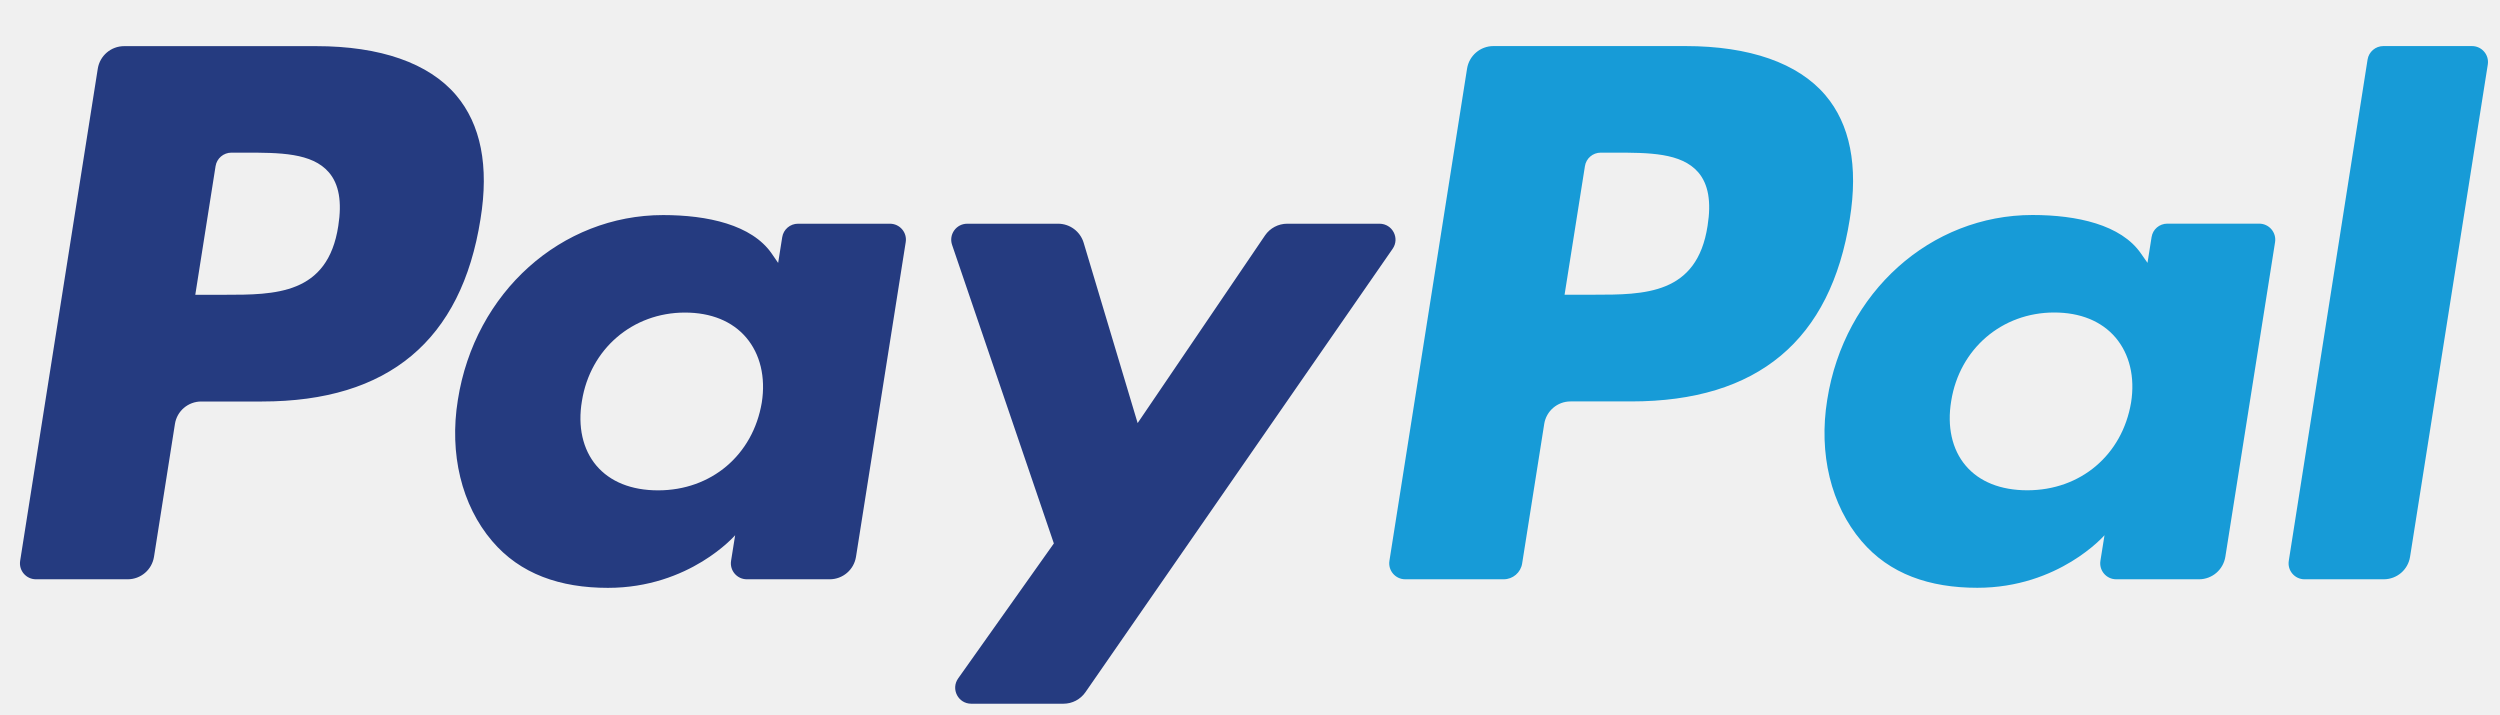
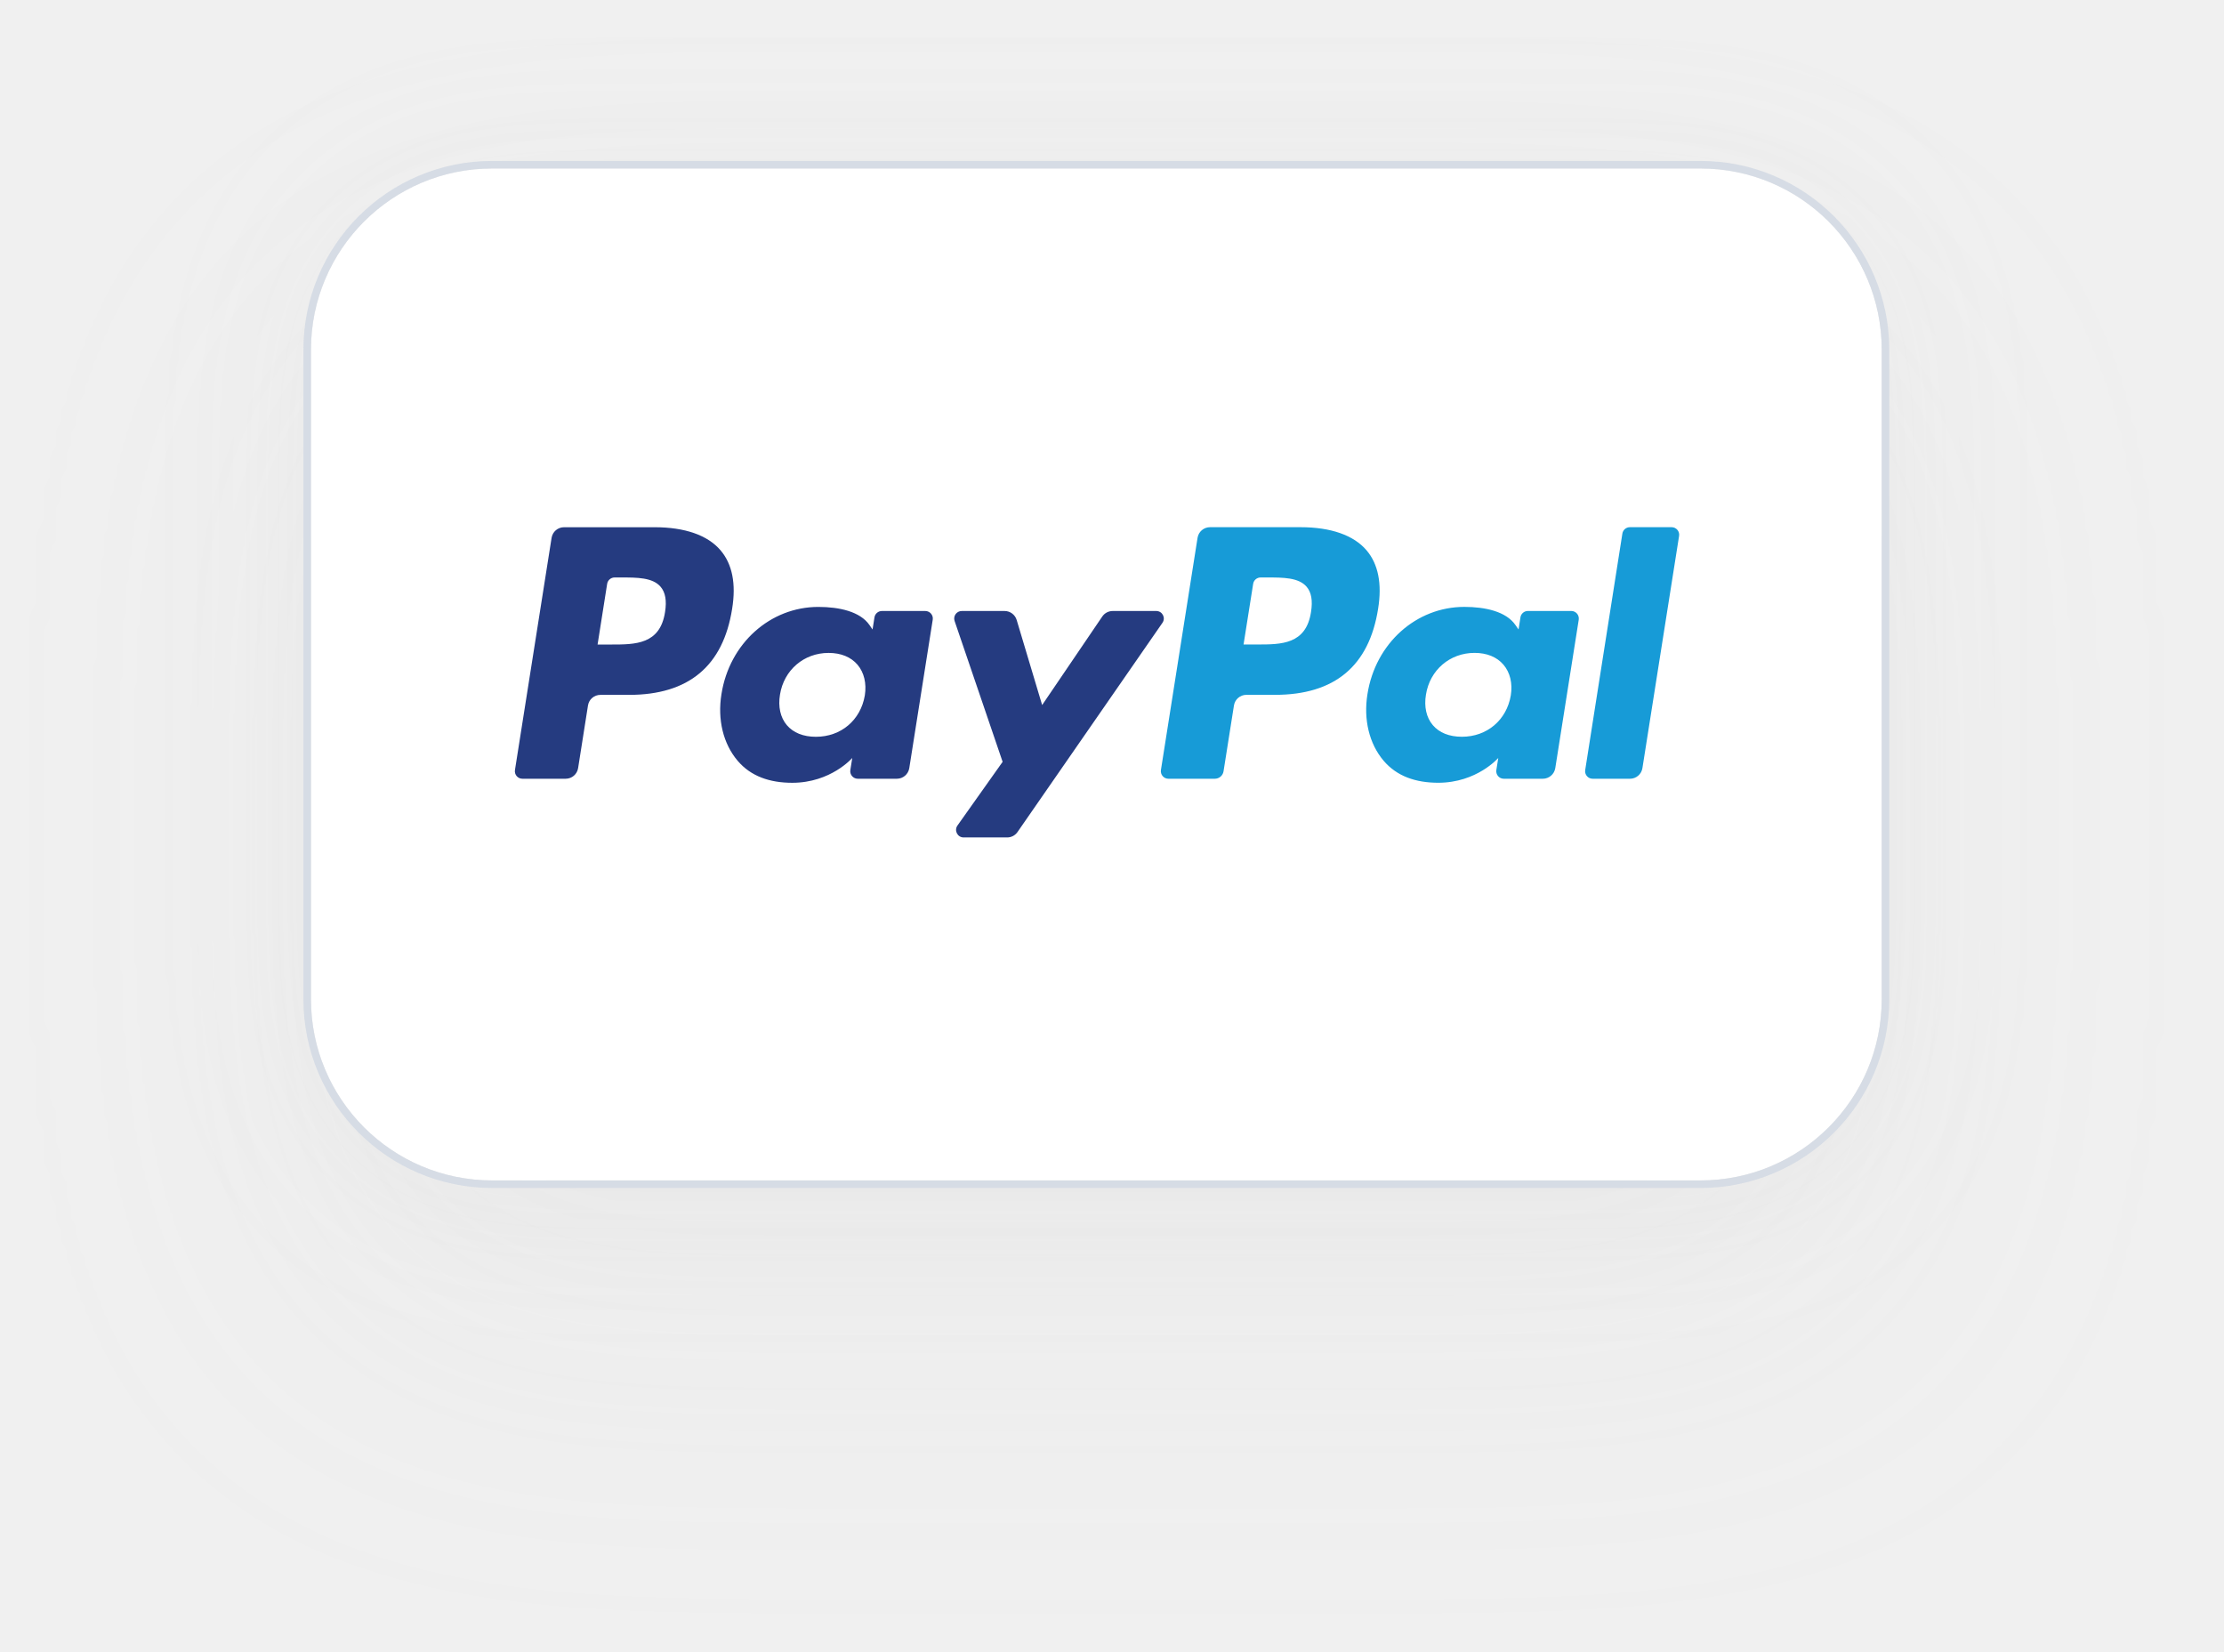
- <svg xmlns="http://www.w3.org/2000/svg" width="35" height="10" viewBox="0 0 35 10" fill="none">
-   <path fill-rule="evenodd" clip-rule="evenodd" d="M4.426 0.646H1.738C1.554 0.646 1.398 0.78 1.369 0.961L0.282 7.852C0.261 7.988 0.366 8.11 0.504 8.11H1.787C1.971 8.11 2.127 7.977 2.156 7.795L2.449 5.936C2.477 5.754 2.634 5.621 2.818 5.621H3.668C5.439 5.621 6.46 4.764 6.727 3.067C6.848 2.324 6.732 1.741 6.385 1.332C6.003 0.883 5.325 0.646 4.426 0.646ZM4.736 3.163C4.589 4.127 3.852 4.127 3.139 4.127H2.734L3.018 2.326C3.035 2.217 3.13 2.137 3.24 2.137H3.425C3.911 2.137 4.369 2.137 4.605 2.414C4.746 2.579 4.789 2.824 4.736 3.163ZM12.459 3.132H11.172C11.062 3.132 10.968 3.212 10.951 3.321L10.894 3.681L10.804 3.55C10.525 3.146 9.904 3.011 9.284 3.011C7.862 3.011 6.647 4.088 6.41 5.599C6.288 6.352 6.462 7.073 6.89 7.575C7.282 8.037 7.843 8.23 8.511 8.23C9.657 8.23 10.292 7.493 10.292 7.493L10.235 7.851C10.213 7.988 10.319 8.11 10.456 8.11H11.615C11.799 8.11 11.955 7.977 11.984 7.795L12.68 3.39C12.702 3.255 12.597 3.132 12.459 3.132ZM10.665 5.636C10.541 6.372 9.957 6.865 9.213 6.865C8.84 6.865 8.541 6.745 8.349 6.518C8.159 6.293 8.086 5.972 8.147 5.614C8.263 4.885 8.856 4.376 9.589 4.376C9.955 4.376 10.252 4.497 10.447 4.726C10.643 4.957 10.721 5.28 10.665 5.636ZM18.02 3.132H19.313C19.494 3.132 19.6 3.335 19.497 3.483L15.196 9.691C15.126 9.792 15.011 9.852 14.889 9.852H13.597C13.415 9.852 13.309 9.647 13.414 9.498L14.754 7.608L13.329 3.428C13.28 3.283 13.387 3.132 13.542 3.132H14.813C14.978 3.132 15.123 3.24 15.171 3.398L15.927 5.923L17.711 3.295C17.781 3.193 17.897 3.132 18.02 3.132Z" fill="#253B80" />
-   <path fill-rule="evenodd" clip-rule="evenodd" d="M32.043 7.851L33.146 0.834C33.163 0.726 33.257 0.645 33.367 0.645H34.608C34.745 0.645 34.851 0.768 34.829 0.904L33.741 7.794C33.713 7.976 33.557 8.11 33.372 8.11H32.263C32.126 8.11 32.021 7.987 32.043 7.851ZM23.596 0.645H20.908C20.724 0.645 20.568 0.779 20.539 0.96L19.452 7.851C19.43 7.987 19.536 8.11 19.673 8.11H21.052C21.18 8.11 21.29 8.016 21.31 7.889L21.619 5.936C21.647 5.754 21.804 5.62 21.987 5.62H22.837C24.608 5.62 25.63 4.764 25.897 3.066C26.017 2.324 25.902 1.74 25.554 1.331C25.172 0.883 24.495 0.645 23.596 0.645ZM23.906 3.162C23.759 4.126 23.022 4.126 22.309 4.126H21.904L22.189 2.326C22.206 2.217 22.3 2.137 22.41 2.137H22.596C23.081 2.137 23.539 2.137 23.776 2.413C23.917 2.578 23.96 2.823 23.906 3.162ZM31.628 3.131H30.343C30.232 3.131 30.138 3.211 30.122 3.32L30.065 3.68L29.974 3.55C29.696 3.145 29.075 3.01 28.455 3.01C27.032 3.01 25.818 4.087 25.581 5.598C25.459 6.352 25.633 7.072 26.061 7.575C26.453 8.037 27.014 8.229 27.682 8.229C28.827 8.229 29.463 7.493 29.463 7.493L29.406 7.85C29.384 7.987 29.489 8.11 29.627 8.11H30.786C30.97 8.11 31.126 7.976 31.155 7.794L31.851 3.39C31.872 3.254 31.767 3.131 31.628 3.131ZM29.835 5.636C29.711 6.371 29.127 6.864 28.383 6.864C28.01 6.864 27.71 6.745 27.518 6.517C27.328 6.292 27.257 5.971 27.317 5.613C27.433 4.884 28.026 4.375 28.759 4.375C29.124 4.375 29.421 4.496 29.617 4.725C29.814 4.957 29.892 5.28 29.835 5.636Z" fill="#179BD7" />
+ <svg xmlns="http://www.w3.org/2000/svg" width="66" height="49" viewBox="0 0 66 49" fill="none">
+   <g filter="url(#filter0_dd_13_793)">
+     <rect x="9.229" y="5" width="46.614" height="30.03" rx="5.379" fill="white" />
+     <rect x="9.116" y="4.888" width="46.838" height="30.255" rx="5.491" stroke="#D6DCE5" stroke-width="0.224" />
+     <path fill-rule="evenodd" clip-rule="evenodd" d="M19.426 15.646H16.738C16.554 15.646 16.398 15.78 16.369 15.961L15.282 22.852C15.261 22.988 15.366 23.11 15.504 23.11H16.787C16.971 23.11 17.127 22.977 17.156 22.795L17.449 20.936C17.477 20.754 17.634 20.621 17.818 20.621H18.668C20.439 20.621 21.46 19.764 21.727 18.067C21.848 17.324 21.732 16.741 21.384 16.332C21.003 15.883 20.325 15.646 19.426 15.646ZM19.736 18.163C19.589 19.127 18.852 19.127 18.139 19.127H17.734L18.018 17.326C18.035 17.217 18.13 17.137 18.24 17.137H18.425C18.911 17.137 19.369 17.137 19.605 17.414C19.746 17.579 19.79 17.824 19.736 18.163ZM27.459 18.132H26.172C26.062 18.132 25.968 18.212 25.951 18.321L25.894 18.681L25.804 18.55C25.525 18.146 24.904 18.011 24.284 18.011C22.862 18.011 21.647 19.088 21.41 20.599C21.288 21.352 21.462 22.073 21.89 22.576C22.282 23.038 22.843 23.23 23.511 23.23C24.657 23.23 25.292 22.493 25.292 22.493L25.235 22.851C25.213 22.988 25.319 23.11 25.456 23.11H26.615C26.799 23.11 26.955 22.977 26.984 22.795L27.68 18.39C27.702 18.255 27.597 18.132 27.459 18.132ZM25.665 20.636C25.541 21.372 24.957 21.865 24.213 21.865C23.84 21.865 23.541 21.745 23.349 21.518C23.159 21.293 23.087 20.971 23.147 20.614C23.263 19.885 23.856 19.376 24.589 19.376C24.955 19.376 25.252 19.497 25.448 19.726C25.643 19.957 25.721 20.28 25.665 20.636ZM33.02 18.132H34.313C34.495 18.132 34.6 18.335 34.497 18.483L30.196 24.691C30.126 24.792 30.012 24.852 29.889 24.852H28.597C28.415 24.852 28.309 24.647 28.414 24.498L29.754 22.608L28.329 18.428C28.28 18.283 28.387 18.132 28.542 18.132H29.813C29.978 18.132 30.123 18.24 30.171 18.398L30.927 20.923L32.711 18.296C32.781 18.193 32.897 18.132 33.02 18.132Z" fill="#253B80" />
+     <path fill-rule="evenodd" clip-rule="evenodd" d="M47.043 22.851L48.146 15.835C48.163 15.726 48.257 15.645 48.367 15.645H49.608C49.745 15.645 49.851 15.768 49.829 15.904L48.741 22.794C48.713 22.976 48.557 23.11 48.372 23.11H47.263C47.126 23.11 47.021 22.987 47.043 22.851ZM38.596 15.645H35.908C35.724 15.645 35.568 15.779 35.539 15.96L34.452 22.851C34.431 22.987 34.536 23.11 34.673 23.11H36.052C36.181 23.11 36.29 23.016 36.31 22.889L36.619 20.936C36.647 20.754 36.804 20.62 36.987 20.62H37.837C39.608 20.62 40.63 19.764 40.897 18.066C41.017 17.324 40.902 16.74 40.554 16.331C40.172 15.883 39.495 15.645 38.596 15.645ZM38.906 18.162C38.759 19.126 38.022 19.126 37.309 19.126H36.904L37.189 17.326C37.206 17.217 37.3 17.137 37.41 17.137H37.596C38.081 17.137 38.539 17.137 38.776 17.413C38.917 17.578 38.96 17.823 38.906 18.162ZM46.629 18.131H45.343C45.232 18.131 45.138 18.211 45.121 18.32L45.065 18.68L44.974 18.55C44.696 18.145 44.075 18.01 43.455 18.01C42.032 18.01 40.818 19.087 40.581 20.598C40.459 21.352 40.633 22.072 41.06 22.575C41.453 23.037 42.014 23.229 42.682 23.229C43.827 23.229 44.463 22.493 44.463 22.493L44.406 22.85C44.384 22.987 44.489 23.11 44.627 23.11H45.786C45.969 23.11 46.126 22.976 46.155 22.794L46.851 18.39C46.872 18.254 46.767 18.131 46.629 18.131ZM44.835 20.636C44.711 21.371 44.127 21.864 43.383 21.864C43.01 21.864 42.71 21.745 42.519 21.517C42.328 21.292 42.257 20.971 42.317 20.613C42.433 19.884 43.026 19.375 43.759 19.375C44.124 19.375 44.421 19.496 44.617 19.725C44.814 19.957 44.892 20.28 44.835 20.636Z" fill="#179BD7" />
+   </g>
+   <defs>
+     <filter id="filter0_dd_13_793" x="0.04" y="0.294" width="64.991" height="48.407" filterUnits="userSpaceOnUse" color-interpolation-filters="sRGB">
+       <feFlood flood-opacity="0" result="BackgroundImageFix" />
+       <feColorMatrix in="SourceAlpha" type="matrix" values="0 0 0 0 0 0 0 0 0 0 0 0 0 0 0 0 0 0 127 0" result="hardAlpha" />
+       <feOffset dy="0.448" />
+       <feGaussianBlur stdDeviation="2.241" />
+       <feColorMatrix type="matrix" values="0 0 0 0 0.718 0 0 0 0 0.718 0 0 0 0 0.718 0 0 0 0.08 0" />
+       <feBlend mode="normal" in2="BackgroundImageFix" result="effect1_dropShadow_13_793" />
+       <feColorMatrix in="SourceAlpha" type="matrix" values="0 0 0 0 0 0 0 0 0 0 0 0 0 0 0 0 0 0 127 0" result="hardAlpha" />
+       <feOffset dy="4.482" />
+       <feGaussianBlur stdDeviation="4.482" />
+       <feColorMatrix type="matrix" values="0 0 0 0 0.718 0 0 0 0 0.718 0 0 0 0 0.718 0 0 0 0.08 0" />
+       <feBlend mode="normal" in2="effect1_dropShadow_13_793" result="effect2_dropShadow_13_793" />
+       <feBlend mode="normal" in="SourceGraphic" in2="effect2_dropShadow_13_793" result="shape" />
+     </filter>
+   </defs>
</svg>
